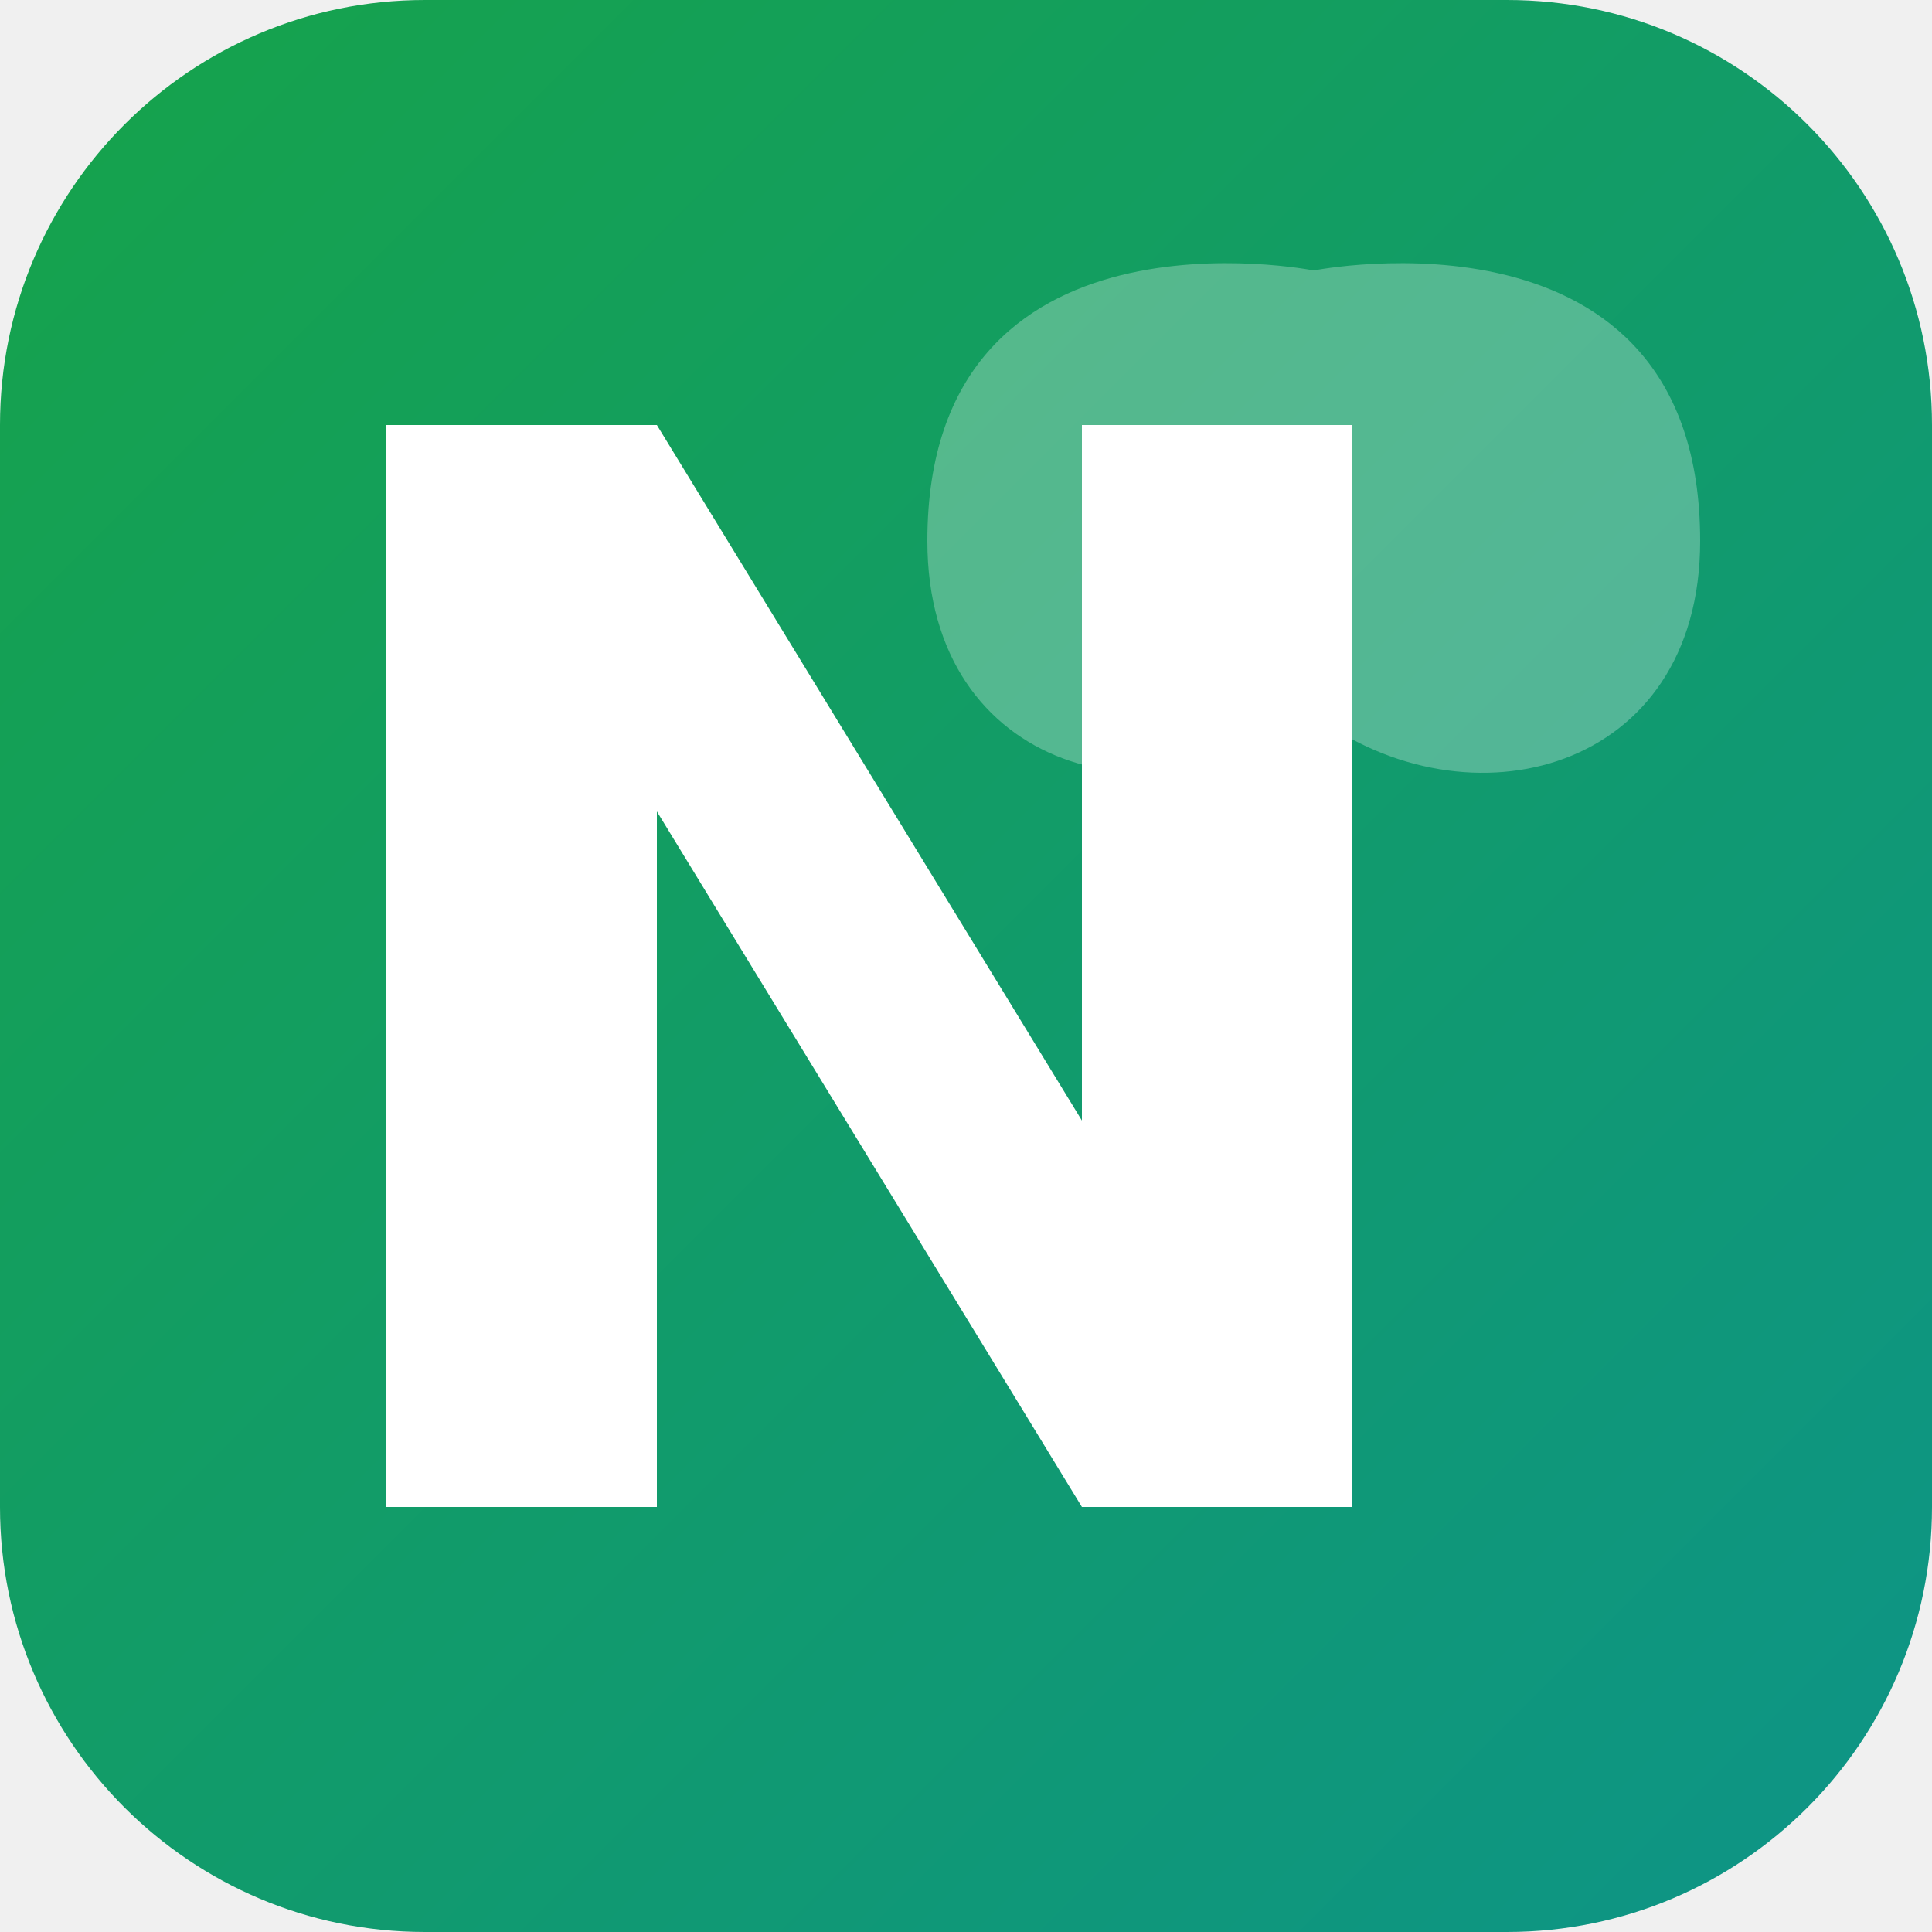
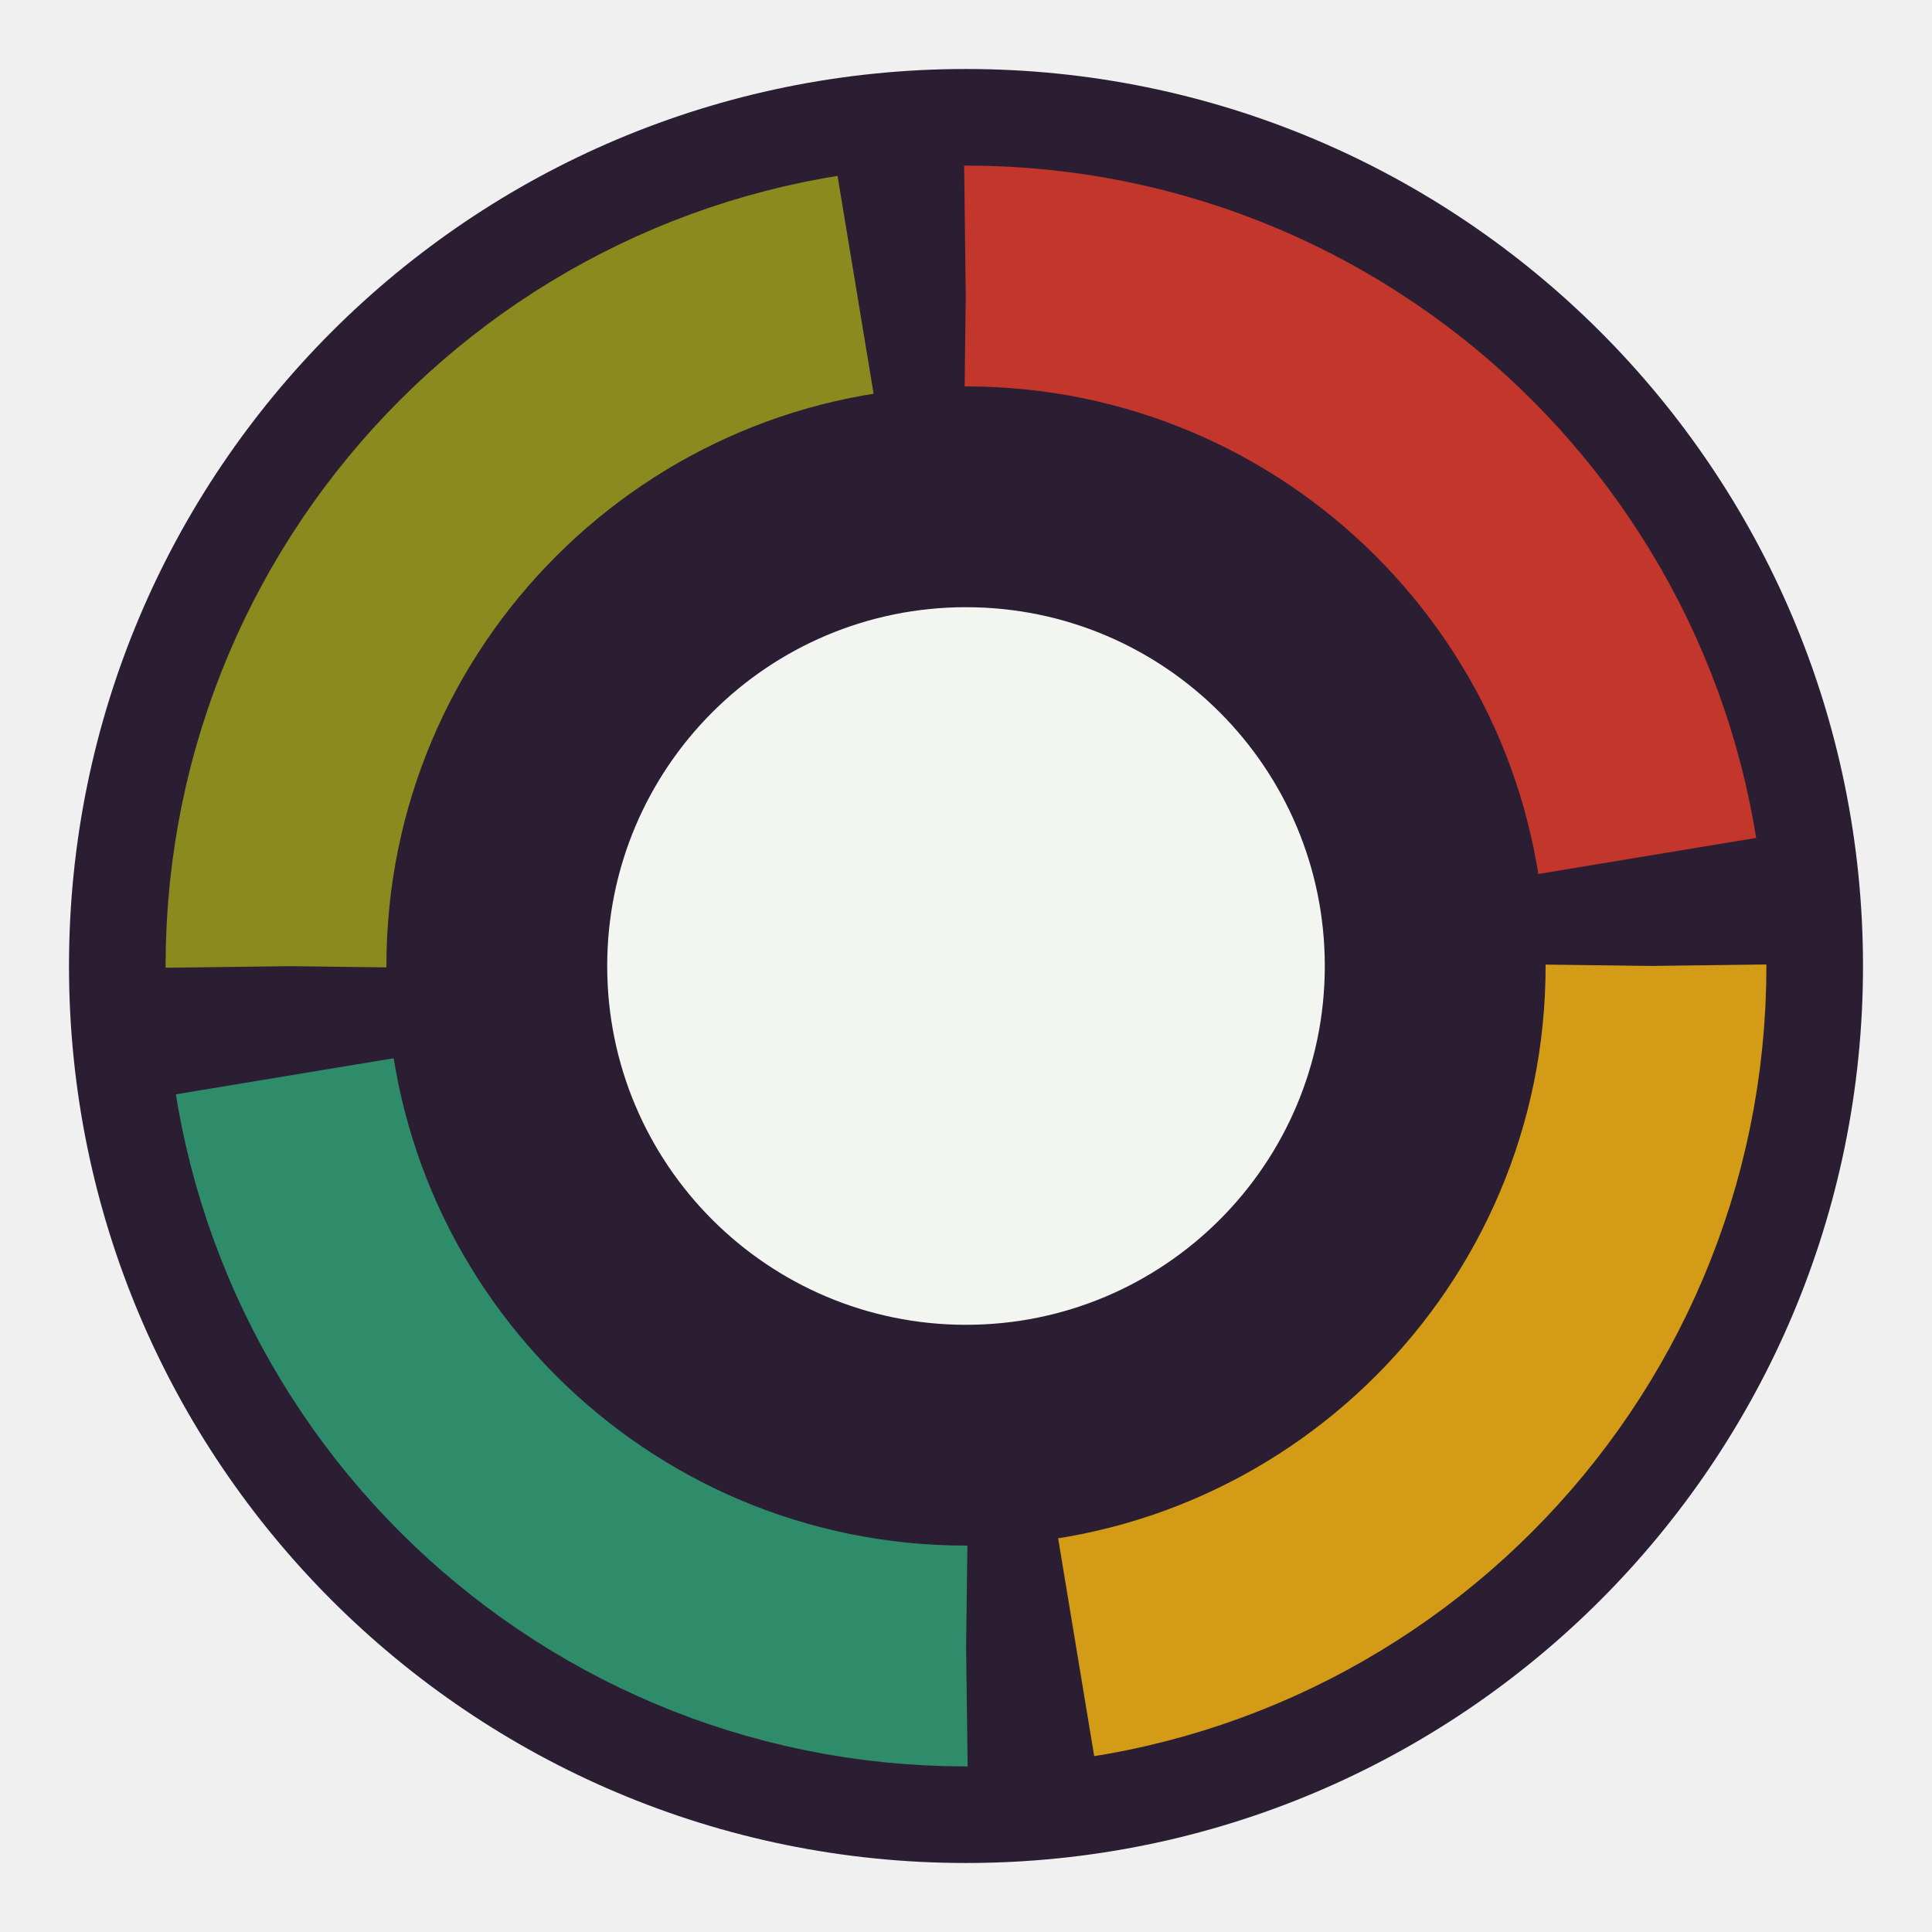
- <svg xmlns="http://www.w3.org/2000/svg" viewBox="0 0 100 100">
-   <defs>
-     <linearGradient id="bg" x1="0%" y1="0%" x2="100%" y2="100%">
-       <stop offset="0%" stop-color="#16a34a" />
-       <stop offset="100%" stop-color="#0d9488" />
-     </linearGradient>
-   </defs>
-   <rect width="100" height="100" rx="22" fill="url(#bg)" />
-   <path d="M20 78 L20 22 L34 22 L56 58 L56 22 L70 22 L70 78 L56 78 L34 42 L34 78 Z" fill="white" />
-   <path d="M68 14 C68 14 88 10 88 28 C88 40 76 43 68 37 C60 43 48 40 48 28 C48 10 68 14 68 14Z" fill="rgba(255,255,255,0.28)" />
-   <line x1="68" y1="37" x2="68" y2="54" stroke="rgba(255,255,255,0.28)" stroke-width="3" stroke-linecap="round" />
+ <svg xmlns="http://www.w3.org/2000/svg" viewBox="0 0 28 28">
+   <circle cx="14" cy="14" r="13" fill="#2B1E33" />
+   <g fill="none" stroke-width="3.2" stroke-dasharray="14.108 48.724" transform="rotate(-90 14 14)">
+     <circle cx="14" cy="14" r="10" stroke="#C2362B" stroke-dashoffset="0" />
+     <circle cx="14" cy="14" r="10" stroke="#D49B16" stroke-dashoffset="-15.708" />
+     <circle cx="14" cy="14" r="10" stroke="#2F8C6B" stroke-dashoffset="-31.416" />
+     <circle cx="14" cy="14" r="10" stroke="#8A8A1F" stroke-dashoffset="-47.124" />
+   </g>
+   <circle cx="14" cy="14" r="5.2" fill="#F3F5F1" />
</svg>
